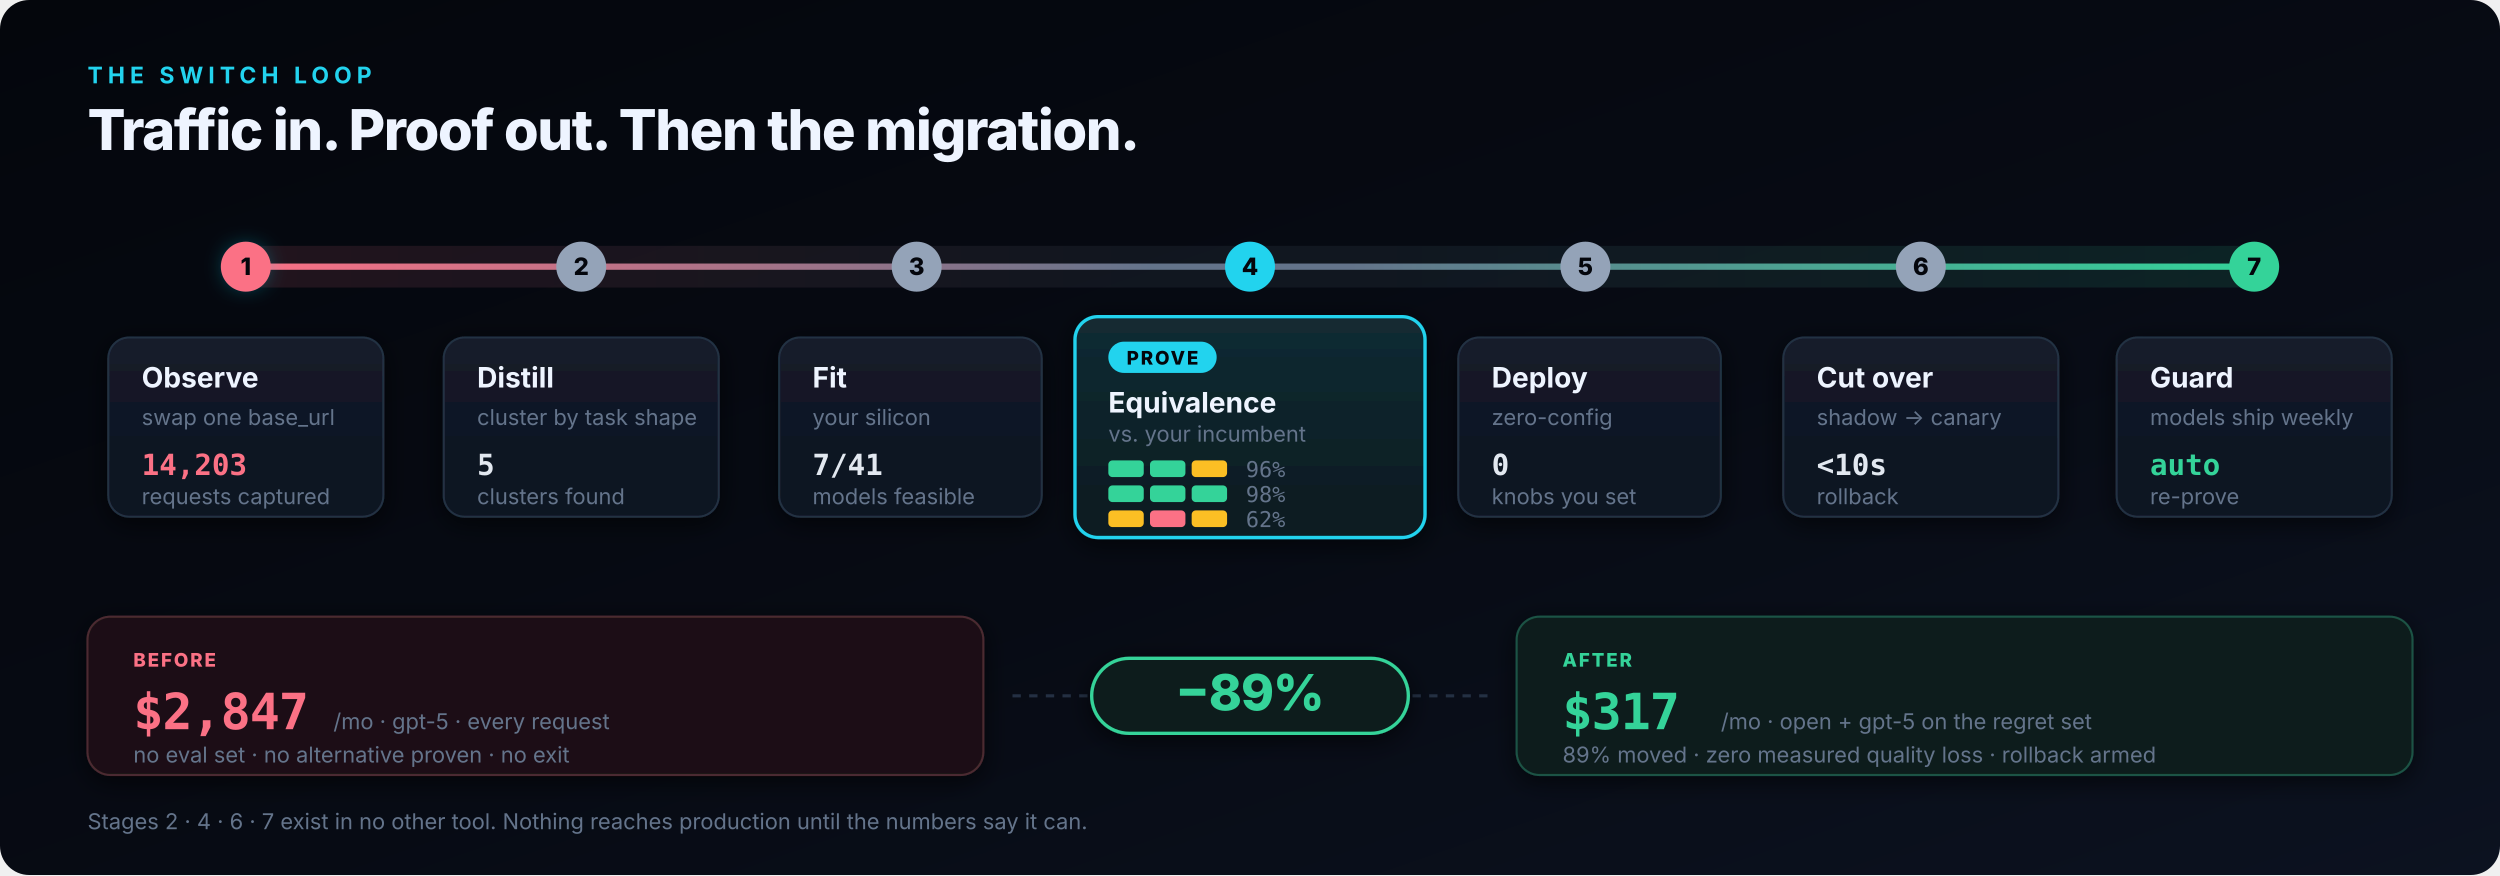
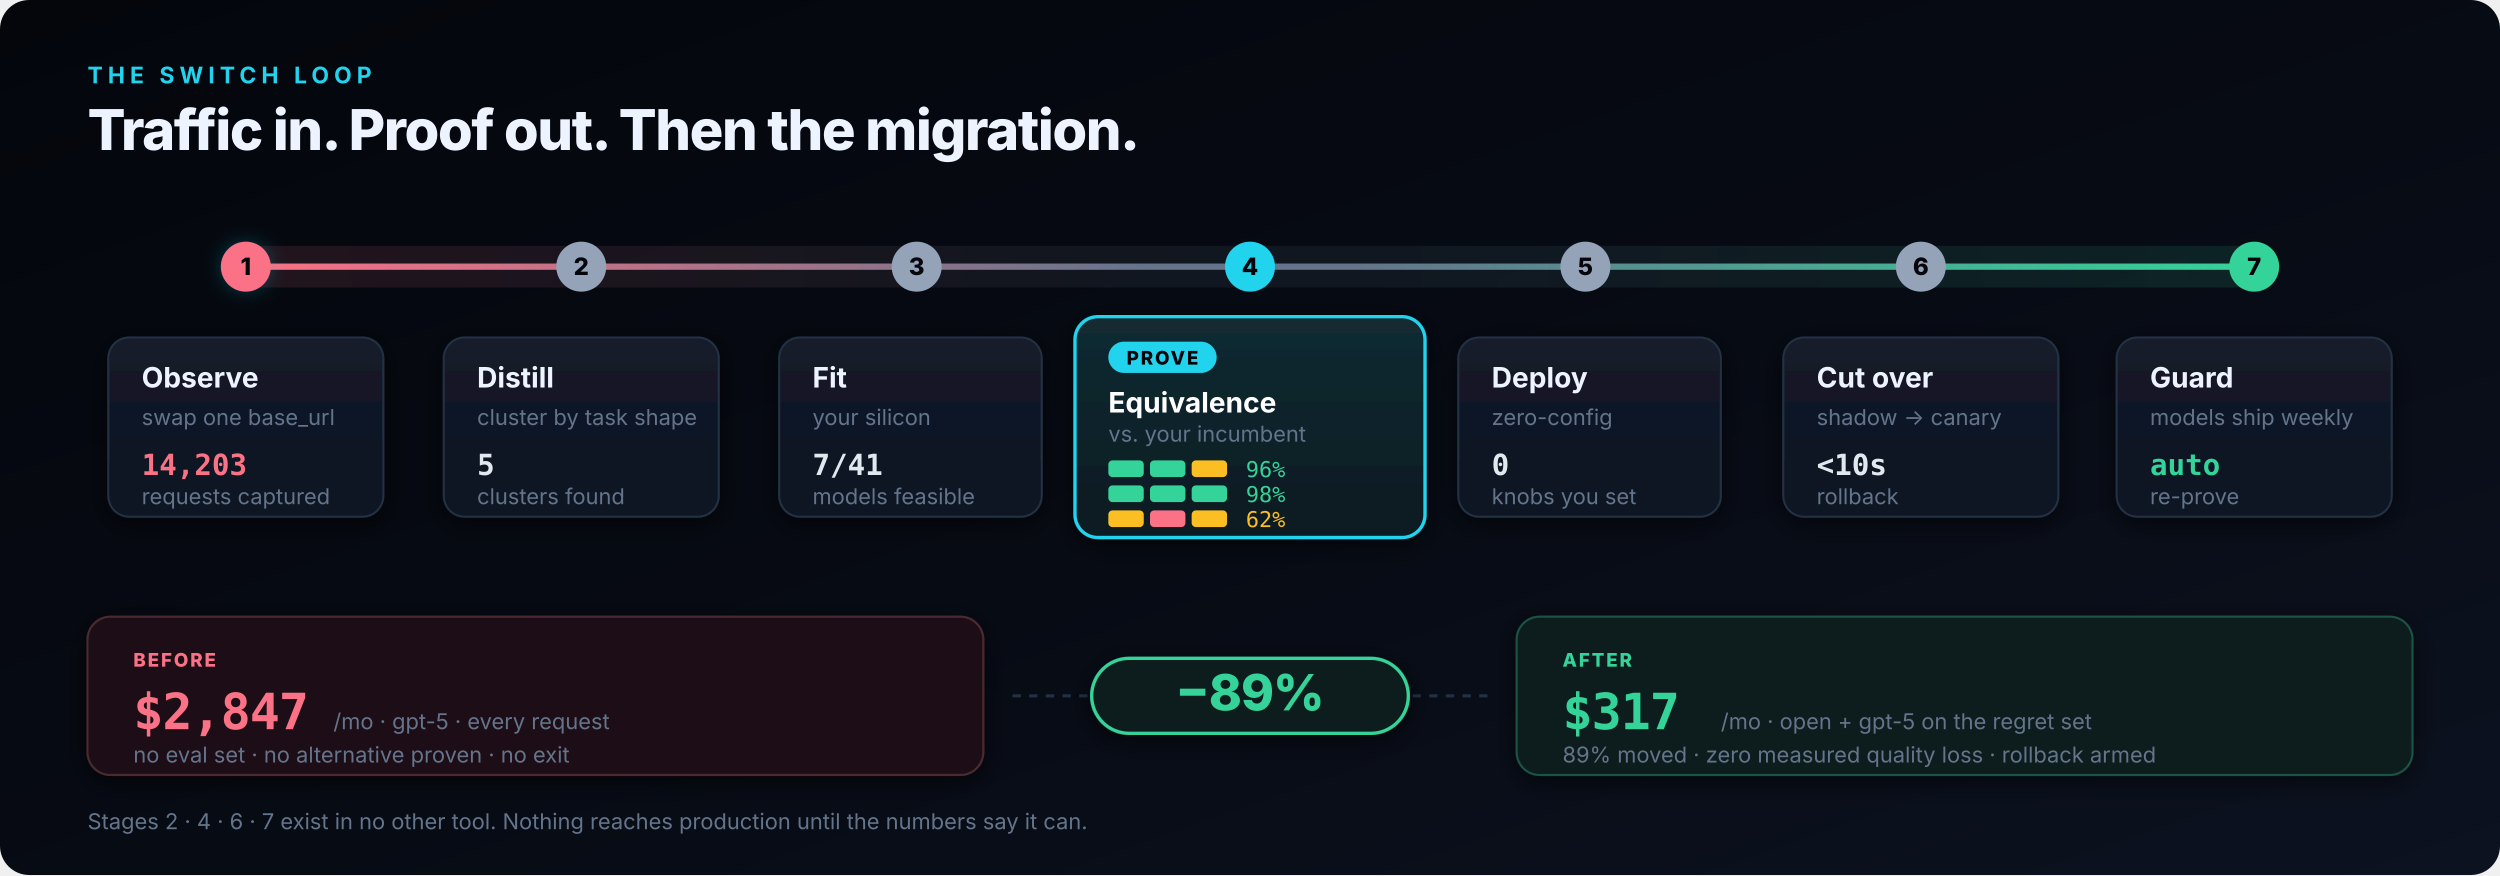
<svg xmlns="http://www.w3.org/2000/svg" viewBox="0 0 1200 420" width="1200" height="420" role="img" aria-label="Animated: traffic flows through seven stages — observe, distill, fit, prove, deploy, cut over, guard — turning $2,847 a month of closed-model spend into $317 of proven open-model inference.">
  <defs>
    <linearGradient id="bg" x1="0" y1="0" x2="1" y2="1">
      <stop offset="0" stop-color="#04060c" />
      <stop offset=".55" stop-color="#070b14" />
      <stop offset="1" stop-color="#0c1220" />
    </linearGradient>
    <linearGradient id="rail" gradientUnits="userSpaceOnUse" x1="118" y1="0" x2="1082" y2="0">
      <stop offset="0" stop-color="#fb7185" />
      <stop offset=".45" stop-color="#64748b" />
      <stop offset=".55" stop-color="#64748b" />
      <stop offset="1" stop-color="#34d399" />
    </linearGradient>
    <linearGradient id="card" x1="0" y1="0" x2="0" y2="1">
      <stop offset="0" stop-color="#141b2a" />
      <stop offset="1" stop-color="#0d1320" />
    </linearGradient>
    <linearGradient id="hero" x1="0" y1="0" x2="0" y2="1">
      <stop offset="0" stop-color="#122b33" />
      <stop offset="1" stop-color="#0b1a20" />
    </linearGradient>
    <filter id="lift" x="-40%" y="-40%" width="180%" height="180%">
      <feDropShadow dx="0" dy="3" stdDeviation="6" flood-color="#000" flood-opacity=".6" />
    </filter>
    <filter id="glow" x="-90%" y="-90%" width="280%" height="280%">
      <feGaussianBlur stdDeviation="6" result="b" />
      <feMerge>
        <feMergeNode in="b" />
        <feMergeNode in="SourceGraphic" />
      </feMerge>
    </filter>
    <style>
    .t    { font-family: ui-sans-serif,-apple-system,"Segoe UI",Inter,sans-serif; }
    .m    { font-family: ui-monospace,SFMono-Regular,Menlo,monospace; }
    .kick { font-size:11px; letter-spacing:.22em; font-weight:700; fill:#22d3ee; }
    .h1   { font-size:27px; font-weight:800; fill:#eef4ff; letter-spacing:-.025em; }
    .ttl  { font-size:13.5px; font-weight:700; fill:#eef4ff; }
    .cap  { font-size:10.5px; fill:#64748b; }
    .num  { font-size:14px; font-weight:800; }
    .nn   { font-size:11.5px; font-weight:800; fill:#04060c; }
    .big  { font-size:24px; font-weight:800; letter-spacing:-.02em; }
    .tag  { font-size:9px; font-weight:800; letter-spacing:.1em; }

    /* The pulse: one packet of traffic making the whole trip. */
    .pulse { animation: run 7s cubic-bezier(.5,0,.5,1) infinite; }
    @keyframes run {
      0%   { transform: translateX(0);     opacity: 0; }
      4%   { opacity: 1; }
      92%  { opacity: 1; }
      100% { transform: translateX(964px); opacity: 0; }
    }

    /* Each stage lights as the pulse reaches it. 7s cycle, one stage per ~1s. */
    .node    { animation: lamp 7s linear infinite; }
    .node-1  { animation-delay: 0.0s } .node-2 { animation-delay: 1.0s }
    .node-3  { animation-delay: 2.0s } .node-4 { animation-delay: 3.0s }
    .node-5  { animation-delay: 4.0s } .node-6 { animation-delay: 5.0s }
    .node-7  { animation-delay: 6.0s }
    @keyframes lamp {
      0%, 8%   { r: 12; opacity: .45 }
      3%       { r: 17; opacity: 1 }
      100%     { r: 12; opacity: .45 }
    }

    .card-in   { animation: lift 7s linear infinite; }
    .card-1 { animation-delay: 0s } .card-2 { animation-delay: 1s }
    .card-3 { animation-delay: 2s } .card-4 { animation-delay: 3s }
    .card-5 { animation-delay: 4s } .card-6 { animation-delay: 5s }
    .card-7 { animation-delay: 6s }
    @keyframes lift { 0%,10% { opacity:.55 } 4% { opacity:1 } 100% { opacity:.55 } }

    /* Equivalence cells fill in while stage 4 is active.
       Base opacity is 1, never 0: a renderer that ignores CSS animation must
       still show a complete diagram rather than a half-empty one. The keyframes
       own the hiding; the default state owns visibility. */
    .cell { opacity: 1; animation: fill 7s linear infinite; }
    .c1 { animation-delay: 3.05s } .c2 { animation-delay: 3.15s } .c3 { animation-delay: 3.25s }
    .c4 { animation-delay: 3.35s } .c5 { animation-delay: 3.45s } .c6 { animation-delay: 3.55s }
    .c7 { animation-delay: 3.65s } .c8 { animation-delay: 3.75s } .c9 { animation-delay: 3.85s }
    @keyframes fill { 0% { opacity:0 } 3%,88% { opacity:1 } 100% { opacity:0 } }

    /* The saving lands only after the loop has actually proved it. Same rule:
       visible by default, hidden only by a running animation. */
    .after { opacity: 1; animation: settle 7s linear infinite; animation-delay: 5.4s; }
    @keyframes settle { 0% { opacity:0 } 6%,90% { opacity:1 } 100% { opacity:0 } }

    /* Respect the reader. */
    @media (prefers-reduced-motion: reduce) {
      .pulse, .node, .card-in, .cell, .after { animation: none; opacity: 1; }
    }
  </style>
  </defs>
  <rect width="1200" height="420" rx="14" fill="url(#bg)" />
  <text class="t kick" x="42" y="40">THE SWITCH LOOP</text>
  <text class="t h1" x="42" y="72">Traffic in. Proof out. Then the migration.</text>
  <path d="M118 128 H1082" stroke="url(#rail)" stroke-width="20" stroke-linecap="round" opacity=".12" />
  <path d="M118 128 H1082" stroke="url(#rail)" stroke-width="3" stroke-linecap="round" />
  <g class="pulse">
    <circle cx="118" cy="128" r="7" fill="#22d3ee" filter="url(#glow)" />
    <circle cx="118" cy="128" r="3" fill="#eef4ff" />
  </g>
  <g class="t">
    <circle class="node node-1" cx="118" cy="128" r="12" fill="#fb7185" />
    <circle class="node node-2" cx="279" cy="128" r="12" fill="#94a3b8" />
    <circle class="node node-3" cx="440" cy="128" r="12" fill="#94a3b8" />
    <circle class="node node-4" cx="600" cy="128" r="12" fill="#22d3ee" />
    <circle class="node node-5" cx="761" cy="128" r="12" fill="#94a3b8" />
    <circle class="node node-6" cx="922" cy="128" r="12" fill="#94a3b8" />
    <circle class="node node-7" cx="1082" cy="128" r="12" fill="#34d399" />
    <text class="nn" x="118" y="132" text-anchor="middle">1</text>
    <text class="nn" x="279" y="132" text-anchor="middle">2</text>
    <text class="nn" x="440" y="132" text-anchor="middle">3</text>
    <text class="nn" x="600" y="132" text-anchor="middle">4</text>
    <text class="nn" x="761" y="132" text-anchor="middle">5</text>
    <text class="nn" x="922" y="132" text-anchor="middle">6</text>
    <text class="nn" x="1082" y="132" text-anchor="middle">7</text>
  </g>
  <g filter="url(#lift)">
    <g class="card-in card-1">
      <rect x="52" y="162" width="132" height="86" rx="10" fill="url(#card)" stroke="#243043" />
    </g>
    <g class="card-in card-2">
      <rect x="213" y="162" width="132" height="86" rx="10" fill="url(#card)" stroke="#243043" />
    </g>
    <g class="card-in card-3">
      <rect x="374" y="162" width="126" height="86" rx="10" fill="url(#card)" stroke="#243043" />
    </g>
    <g class="card-in card-5">
      <rect x="700" y="162" width="126" height="86" rx="10" fill="url(#card)" stroke="#243043" />
    </g>
    <g class="card-in card-6">
      <rect x="856" y="162" width="132" height="86" rx="10" fill="url(#card)" stroke="#243043" />
    </g>
    <g class="card-in card-7">
      <rect x="1016" y="162" width="132" height="86" rx="10" fill="url(#card)" stroke="#243043" />
    </g>
  </g>
  <g class="t">
    <g class="card-in card-1">
      <text class="ttl" x="68" y="186">Observe</text>
      <text class="cap" x="68" y="204">swap one base_url</text>
      <text class="num m" x="68" y="228" fill="#fb7185">14,203</text>
      <text class="cap" x="68" y="242">requests captured</text>
    </g>
    <g class="card-in card-2">
      <text class="ttl" x="229" y="186">Distill</text>
      <text class="cap" x="229" y="204">cluster by task shape</text>
      <text class="num m" x="229" y="228" fill="#e2e8f0">5</text>
      <text class="cap" x="229" y="242">clusters found</text>
    </g>
    <g class="card-in card-3">
      <text class="ttl" x="390" y="186">Fit</text>
      <text class="cap" x="390" y="204">your silicon</text>
      <text class="num m" x="390" y="228" fill="#e2e8f0">7/41</text>
      <text class="cap" x="390" y="242">models feasible</text>
    </g>
    <g class="card-in card-5">
      <text class="ttl" x="716" y="186">Deploy</text>
      <text class="cap" x="716" y="204">zero-config</text>
      <text class="num m" x="716" y="228" fill="#e2e8f0">0</text>
      <text class="cap" x="716" y="242">knobs you set</text>
    </g>
    <g class="card-in card-6">
      <text class="ttl" x="872" y="186">Cut over</text>
      <text class="cap" x="872" y="204">shadow → canary</text>
      <text class="num m" x="872" y="228" fill="#e2e8f0">&lt;10s</text>
      <text class="cap" x="872" y="242">rollback</text>
    </g>
    <g class="card-in card-7">
      <text class="ttl" x="1032" y="186">Guard</text>
      <text class="cap" x="1032" y="204">models ship weekly</text>
      <text class="num m" x="1032" y="228" fill="#34d399">auto</text>
      <text class="cap" x="1032" y="242">re-prove</text>
    </g>
  </g>
  <g filter="url(#lift)" class="card-in card-4">
    <rect x="516" y="152" width="168" height="106" rx="11" fill="url(#hero)" stroke="#22d3ee" stroke-width="1.6" />
  </g>
  <g class="t">
    <rect x="532" y="164" width="52" height="15" rx="7.5" fill="#22d3ee" />
    <text class="tag" x="558" y="175" text-anchor="middle" fill="#04060c">PROVE</text>
-     <text class="ttl" x="532" y="198" fill="#fff">Equivalence</text>
+     <text class="ttl" x="532" y="198" style="fill:#fff">Equivalence</text>
    <text class="cap" x="532" y="212">vs. your incumbent</text>
    <g>
      <rect class="cell c1" x="532" y="221" width="17" height="8" rx="2" fill="#34d399" />
      <rect class="cell c2" x="552" y="221" width="17" height="8" rx="2" fill="#34d399" />
      <rect class="cell c3" x="572" y="221" width="17" height="8" rx="2" fill="#fbbf24" />
-       <text class="cell c3 cap m" x="598" y="229" fill="#34d399">96%</text>
+       <text class="cell c3 cap m" x="598" y="229" style="fill:#34d399">96%</text>
      <rect class="cell c4" x="532" y="233" width="17" height="8" rx="2" fill="#34d399" />
      <rect class="cell c5" x="552" y="233" width="17" height="8" rx="2" fill="#34d399" />
      <rect class="cell c6" x="572" y="233" width="17" height="8" rx="2" fill="#34d399" />
-       <text class="cell c6 cap m" x="598" y="241" fill="#34d399">98%</text>
+       <text class="cell c6 cap m" x="598" y="241" style="fill:#34d399">98%</text>
      <rect class="cell c7" x="532" y="245" width="17" height="8" rx="2" fill="#fbbf24" />
      <rect class="cell c8" x="552" y="245" width="17" height="8" rx="2" fill="#fb7185" />
      <rect class="cell c9" x="572" y="245" width="17" height="8" rx="2" fill="#fbbf24" />
-       <text class="cell c9 cap m" x="598" y="253" fill="#fbbf24">62%</text>
+       <text class="cell c9 cap m" x="598" y="253" style="fill:#fbbf24">62%</text>
    </g>
  </g>
  <g filter="url(#lift)">
    <rect x="42" y="296" width="430" height="76" rx="11" fill="#1a1114" stroke="#4c2b30" />
    <rect x="728" y="296" width="430" height="76" rx="11" fill="#0c1f1a" stroke="#1c5245" />
  </g>
  <g class="t">
    <text class="tag" x="64" y="320" fill="#fb7185">BEFORE</text>
    <text class="big m" x="64" y="350" fill="#fb7185">$2,847</text>
    <text class="cap" x="160" y="350">/mo · gpt-5 · every request</text>
    <text class="cap" x="64" y="366">no eval set · no alternative proven · no exit</text>
    <g class="after">
      <text class="tag" x="750" y="320" fill="#34d399">AFTER</text>
      <text class="big m" x="750" y="350" fill="#34d399">$317</text>
      <text class="cap" x="826" y="350">/mo · open + gpt-5 on the regret set</text>
      <text class="cap" x="750" y="366">89% moved · zero measured quality loss · rollback armed</text>
    </g>
  </g>
  <path d="M486 334 H714" stroke="#243043" stroke-width="1.5" stroke-dasharray="4 4" />
  <g class="after" filter="url(#lift)">
    <rect x="524" y="316" width="152" height="36" rx="18" fill="#0c1f1a" stroke="#34d399" stroke-width="1.6" />
    <text class="t big" x="600" y="341" text-anchor="middle" fill="#34d399">−89%</text>
  </g>
  <text class="t cap" x="42" y="398">Stages 2 · 4 · 6 · 7 exist in no other tool. Nothing reaches production until the numbers say it can.</text>
</svg>
